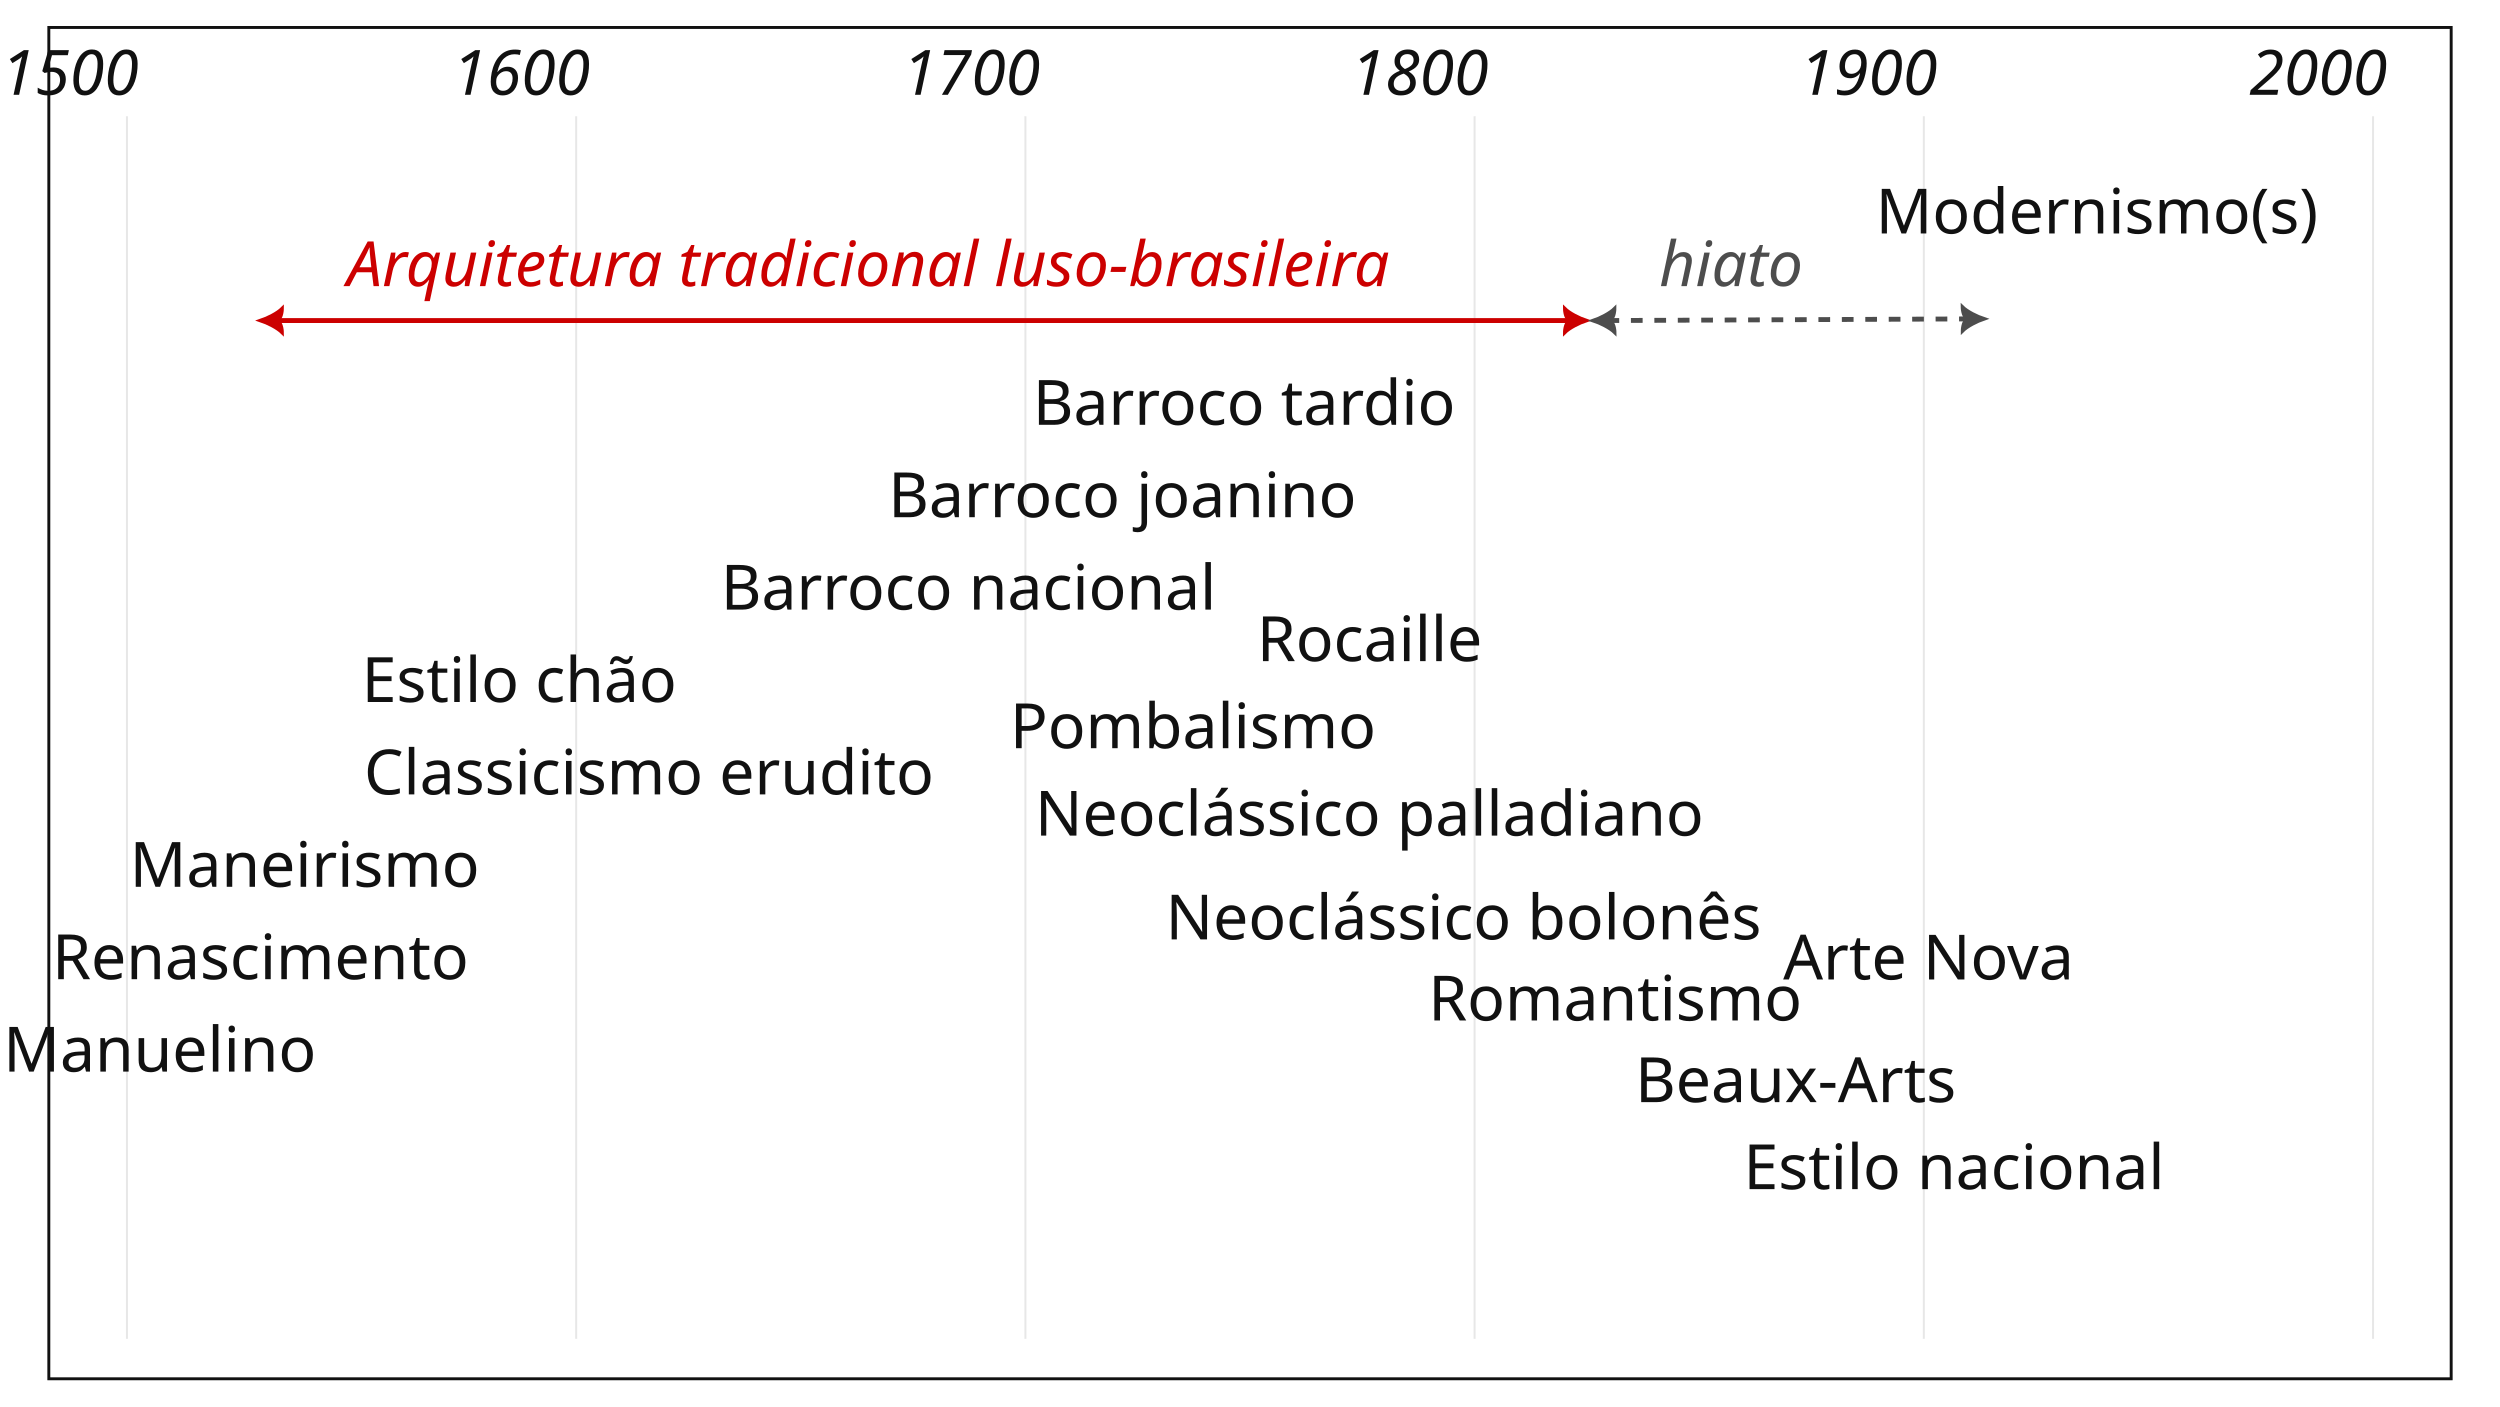
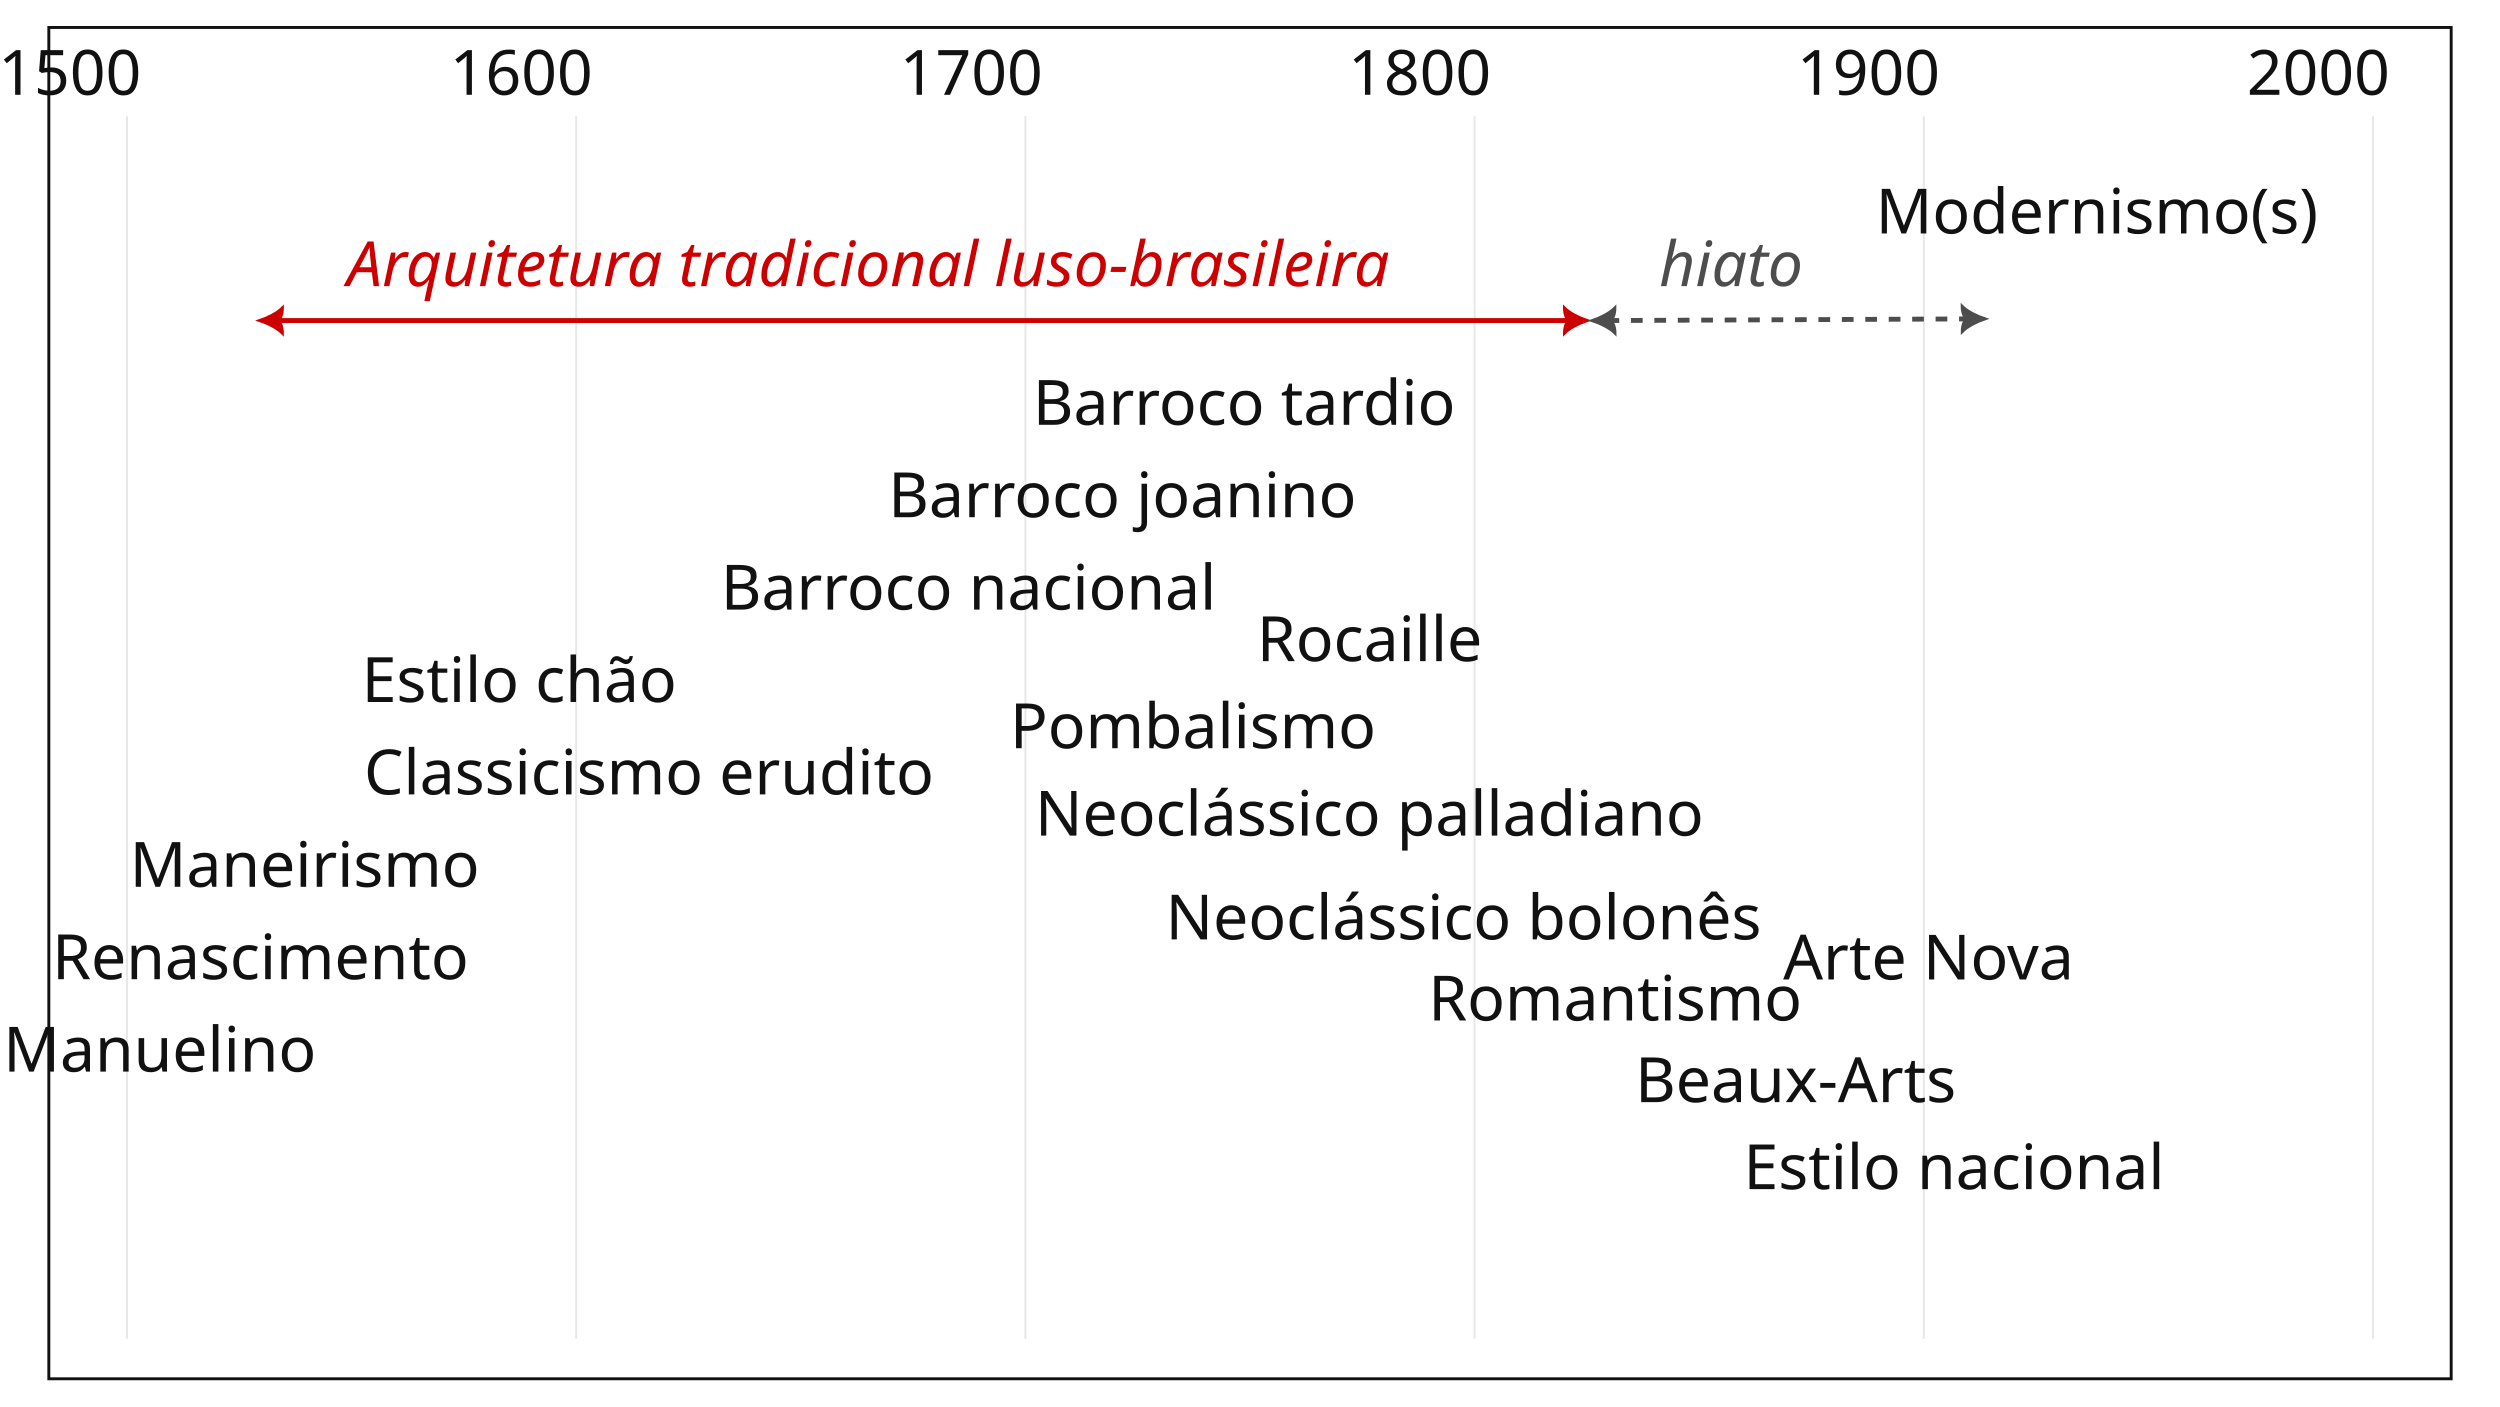
<svg xmlns="http://www.w3.org/2000/svg" width="2560" height="1440" viewBox="0 0 2560 1440" version="1.1" id="svg1" xml:space="preserve">
  <defs id="defs1">
    <marker style="overflow:visible" id="marker31" refX="0" refY="0" orient="auto-start-reverse" markerWidth="1" markerHeight="1" viewBox="0 0 1 1" preserveAspectRatio="xMidYMid">
      <path transform="scale(0.5)" style="fill:context-stroke;fill-rule:evenodd;stroke:context-stroke;stroke-width:1pt" d="m 6,0 c -3,1 -7,3 -9,5 0,0 0,-4 2,-5 -2,-1 -2,-5 -2,-5 2,2 6,4 9,5 z" id="path31" />
    </marker>
    <marker style="overflow:visible" id="ArrowTriangleStylized" refX="0" refY="0" orient="auto-start-reverse" markerWidth="1" markerHeight="1" viewBox="0 0 1 1" preserveAspectRatio="xMidYMid">
      <path transform="scale(0.5)" style="fill:context-stroke;fill-rule:evenodd;stroke:context-stroke;stroke-width:1pt" d="m 6,0 c -3,1 -7,3 -9,5 0,0 0,-4 2,-5 -2,-1 -2,-5 -2,-5 2,2 6,4 9,5 z" id="path4" />
    </marker>
  </defs>
  <g id="layer3" style="display:none">
    <rect style="fill:#fffff8;fill-opacity:1;stroke:none;stroke-width:5;stroke-linecap:square;stroke-miterlimit:9.999;stroke-opacity:1" id="rect74" width="2560" height="1440" x="0" y="0" />
  </g>
  <g id="layer1">
    <rect style="fill:none;fill-opacity:0.503;stroke:#111111;stroke-width:3;stroke-linecap:square;stroke-miterlimit:9.999;stroke-opacity:1" id="rect2" width="2460" height="1383.75" x="50" y="28.125" />
    <path style="fill:none;fill-opacity:0.503;stroke:#111111;stroke-width:2.04;stroke-linecap:square;stroke-miterlimit:9.999;stroke-opacity:0.1" d="m 80,70 v 1300 m 460,-1300 v 1300 m 460,-1300 v 1300 m 460,-1300 v 1300 m 460,-1300 v 1300 m 460,-1300 v 1300" id="path2" transform="matrix(1,0,0,0.9615385,50,52.69231)" />
    <g id="g8">
-       <text xml:space="preserve" style="font-style:italic;font-variant:normal;font-weight:500;font-stretch:normal;font-size:64px;font-family:'EB Garamond';-inkscape-font-specification:'EB Garamond, Medium Italic';font-variant-ligatures:discretionary-ligatures historical-ligatures;font-variant-caps:normal;font-variant-numeric:oldstyle-nums proportional-nums;text-align:center;text-anchor:middle;fill:#111111;fill-opacity:1;stroke:none;stroke-width:3;stroke-linecap:square;stroke-miterlimit:9.999;stroke-opacity:0.4" x="129.728" y="97.072" id="text2">
-         <tspan id="tspan2" x="129.728" y="97.072" style="font-style:italic;font-variant:normal;font-weight:500;font-stretch:normal;font-size:64px;font-family:'EB Garamond';-inkscape-font-specification:'EB Garamond, Medium Italic';font-variant-ligatures:discretionary-ligatures historical-ligatures;font-variant-caps:normal;font-variant-numeric:oldstyle-nums proportional-nums;text-align:center;text-anchor:middle;fill:#111111;fill-opacity:1;stroke:none">1500</tspan>
+       <text xml:space="preserve" style="font-style:normal;font-variant:normal;font-weight:normal;font-stretch:condensed;font-size:64px;font-family:'Fira Sans Condensed';-inkscape-font-specification:'Fira Sans Condensed, Condensed';font-variant-ligatures:discretionary-ligatures historical-ligatures ;font-variant-caps:normal;font-variant-numeric:oldstyle-nums proportional-nums ;text-align:center;text-anchor:middle;fill:#111111;fill-opacity:1;stroke:none;stroke-width:3;stroke-linecap:square;stroke-miterlimit:9.999;stroke-opacity:0.4;font-variant-east-asian:" x="129.728" y="97.072" id="text2">
+         <tspan id="tspan2" x="129.728" y="97.072" style="font-style:normal;font-variant:normal;font-weight:normal;font-stretch:condensed;font-size:64px;font-family:'Fira Sans Condensed';-inkscape-font-specification:'Fira Sans Condensed, Condensed';font-variant-ligatures:discretionary-ligatures historical-ligatures ;font-variant-caps:normal;font-variant-numeric:oldstyle-nums proportional-nums ;text-align:center;text-anchor:middle;fill:#111111;fill-opacity:1;stroke:none;font-variant-east-asian:">1500</tspan>
      </text>
-       <text xml:space="preserve" style="font-style:italic;font-variant:normal;font-weight:500;font-stretch:normal;font-size:64px;font-family:'EB Garamond';-inkscape-font-specification:'EB Garamond, Medium Italic';font-variant-ligatures:discretionary-ligatures historical-ligatures;font-variant-caps:normal;font-variant-numeric:oldstyle-nums proportional-nums;text-align:center;text-anchor:middle;fill:#111111;fill-opacity:1;stroke:none;stroke-width:3;stroke-linecap:square;stroke-miterlimit:9.999;stroke-opacity:0.4" x="591.968" y="97.072" id="text4">
-         <tspan id="tspan4" x="591.968" y="97.072" style="font-style:italic;font-variant:normal;font-weight:500;font-stretch:normal;font-size:64px;font-family:'EB Garamond';-inkscape-font-specification:'EB Garamond, Medium Italic';font-variant-ligatures:discretionary-ligatures historical-ligatures;font-variant-caps:normal;font-variant-numeric:oldstyle-nums proportional-nums;text-align:center;text-anchor:middle;fill:#111111;fill-opacity:1;stroke:none">1600</tspan>
+       <text xml:space="preserve" style="font-style:normal;font-variant:normal;font-weight:normal;font-stretch:condensed;font-size:64px;font-family:'Fira Sans Condensed';-inkscape-font-specification:'Fira Sans Condensed, Condensed';font-variant-ligatures:discretionary-ligatures historical-ligatures ;font-variant-caps:normal;font-variant-numeric:oldstyle-nums proportional-nums ;text-align:center;text-anchor:middle;fill:#111111;fill-opacity:1;stroke:none;stroke-width:3;stroke-linecap:square;stroke-miterlimit:9.999;stroke-opacity:0.4;font-variant-east-asian:" x="591.968" y="97.072" id="text4">
+         <tspan id="tspan4" x="591.968" y="97.072" style="font-style:normal;font-variant:normal;font-weight:normal;font-stretch:condensed;font-size:64px;font-family:'Fira Sans Condensed';-inkscape-font-specification:'Fira Sans Condensed, Condensed';font-variant-ligatures:discretionary-ligatures historical-ligatures ;font-variant-caps:normal;font-variant-numeric:oldstyle-nums proportional-nums ;text-align:center;text-anchor:middle;fill:#111111;fill-opacity:1;stroke:none;font-variant-east-asian:">1600</tspan>
      </text>
-       <text xml:space="preserve" style="font-style:italic;font-variant:normal;font-weight:500;font-stretch:normal;font-size:64px;font-family:'EB Garamond';-inkscape-font-specification:'EB Garamond, Medium Italic';font-variant-ligatures:discretionary-ligatures historical-ligatures;font-variant-caps:normal;font-variant-numeric:oldstyle-nums proportional-nums;text-align:center;text-anchor:middle;fill:#111111;fill-opacity:1;stroke:none;stroke-width:3;stroke-linecap:square;stroke-miterlimit:9.999;stroke-opacity:0.4" x="1052.832" y="97.072" id="text5">
-         <tspan id="tspan5" x="1052.832" y="97.072" style="font-style:italic;font-variant:normal;font-weight:500;font-stretch:normal;font-size:64px;font-family:'EB Garamond';-inkscape-font-specification:'EB Garamond, Medium Italic';font-variant-ligatures:discretionary-ligatures historical-ligatures;font-variant-caps:normal;font-variant-numeric:oldstyle-nums proportional-nums;text-align:center;text-anchor:middle;fill:#111111;fill-opacity:1;stroke:none">1700</tspan>
+       <text xml:space="preserve" style="font-style:normal;font-variant:normal;font-weight:normal;font-stretch:condensed;font-size:64px;font-family:'Fira Sans Condensed';-inkscape-font-specification:'Fira Sans Condensed, Condensed';font-variant-ligatures:discretionary-ligatures historical-ligatures ;font-variant-caps:normal;font-variant-numeric:oldstyle-nums proportional-nums ;text-align:center;text-anchor:middle;fill:#111111;fill-opacity:1;stroke:none;stroke-width:3;stroke-linecap:square;stroke-miterlimit:9.999;stroke-opacity:0.4;font-variant-east-asian:" x="1052.832" y="97.072" id="text5">
+         <tspan id="tspan5" x="1052.832" y="97.072" style="font-style:normal;font-variant:normal;font-weight:normal;font-stretch:condensed;font-size:64px;font-family:'Fira Sans Condensed';-inkscape-font-specification:'Fira Sans Condensed, Condensed';font-variant-ligatures:discretionary-ligatures historical-ligatures ;font-variant-caps:normal;font-variant-numeric:oldstyle-nums proportional-nums ;text-align:center;text-anchor:middle;fill:#111111;fill-opacity:1;stroke:none;font-variant-east-asian:">1700</tspan>
      </text>
-       <text xml:space="preserve" style="font-style:italic;font-variant:normal;font-weight:500;font-stretch:normal;font-size:64px;font-family:'EB Garamond';-inkscape-font-specification:'EB Garamond, Medium Italic';font-variant-ligatures:discretionary-ligatures historical-ligatures;font-variant-caps:normal;font-variant-numeric:oldstyle-nums proportional-nums;text-align:center;text-anchor:middle;fill:#111111;fill-opacity:1;stroke:none;stroke-width:3;stroke-linecap:square;stroke-miterlimit:9.999;stroke-opacity:0.4" x="1511.968" y="97.072" id="text7">
-         <tspan id="tspan7" x="1511.968" y="97.072" style="font-style:italic;font-variant:normal;font-weight:500;font-stretch:normal;font-size:64px;font-family:'EB Garamond';-inkscape-font-specification:'EB Garamond, Medium Italic';font-variant-ligatures:discretionary-ligatures historical-ligatures;font-variant-caps:normal;font-variant-numeric:oldstyle-nums proportional-nums;text-align:center;text-anchor:middle;fill:#111111;fill-opacity:1;stroke:none">1800</tspan>
+       <text xml:space="preserve" style="font-style:normal;font-variant:normal;font-weight:normal;font-stretch:condensed;font-size:64px;font-family:'Fira Sans Condensed';-inkscape-font-specification:'Fira Sans Condensed, Condensed';font-variant-ligatures:discretionary-ligatures historical-ligatures ;font-variant-caps:normal;font-variant-numeric:oldstyle-nums proportional-nums ;text-align:center;text-anchor:middle;fill:#111111;fill-opacity:1;stroke:none;stroke-width:3;stroke-linecap:square;stroke-miterlimit:9.999;stroke-opacity:0.4;font-variant-east-asian:" x="1511.968" y="97.072" id="text7">
+         <tspan id="tspan7" x="1511.968" y="97.072" style="font-style:normal;font-variant:normal;font-weight:normal;font-stretch:condensed;font-size:64px;font-family:'Fira Sans Condensed';-inkscape-font-specification:'Fira Sans Condensed, Condensed';font-variant-ligatures:discretionary-ligatures historical-ligatures ;font-variant-caps:normal;font-variant-numeric:oldstyle-nums proportional-nums ;text-align:center;text-anchor:middle;fill:#111111;fill-opacity:1;stroke:none;font-variant-east-asian:">1800</tspan>
      </text>
-       <text xml:space="preserve" style="font-style:italic;font-variant:normal;font-weight:500;font-stretch:normal;font-size:64px;font-family:'EB Garamond';-inkscape-font-specification:'EB Garamond, Medium Italic';font-variant-ligatures:discretionary-ligatures historical-ligatures;font-variant-caps:normal;font-variant-numeric:oldstyle-nums proportional-nums;text-align:center;text-anchor:middle;fill:#111111;fill-opacity:1;stroke:none;stroke-width:3;stroke-linecap:square;stroke-miterlimit:9.999;stroke-opacity:0.4" x="1971.584" y="97.072" id="text8">
-         <tspan id="tspan8" x="1971.584" y="97.072" style="font-style:italic;font-variant:normal;font-weight:500;font-stretch:normal;font-size:64px;font-family:'EB Garamond';-inkscape-font-specification:'EB Garamond, Medium Italic';font-variant-ligatures:discretionary-ligatures historical-ligatures;font-variant-caps:normal;font-variant-numeric:oldstyle-nums proportional-nums;text-align:center;text-anchor:middle;fill:#111111;fill-opacity:1;stroke:none">1900</tspan>
+       <text xml:space="preserve" style="font-style:normal;font-variant:normal;font-weight:normal;font-stretch:condensed;font-size:64px;font-family:'Fira Sans Condensed';-inkscape-font-specification:'Fira Sans Condensed, Condensed';font-variant-ligatures:discretionary-ligatures historical-ligatures ;font-variant-caps:normal;font-variant-numeric:oldstyle-nums proportional-nums ;text-align:center;text-anchor:middle;fill:#111111;fill-opacity:1;stroke:none;stroke-width:3;stroke-linecap:square;stroke-miterlimit:9.999;stroke-opacity:0.4;font-variant-east-asian:" x="1971.584" y="97.072" id="text8">
+         <tspan id="tspan8" x="1971.584" y="97.072" style="font-style:normal;font-variant:normal;font-weight:normal;font-stretch:condensed;font-size:64px;font-family:'Fira Sans Condensed';-inkscape-font-specification:'Fira Sans Condensed, Condensed';font-variant-ligatures:discretionary-ligatures historical-ligatures ;font-variant-caps:normal;font-variant-numeric:oldstyle-nums proportional-nums ;text-align:center;text-anchor:middle;fill:#111111;fill-opacity:1;stroke:none;font-variant-east-asian:">1900</tspan>
      </text>
-       <text xml:space="preserve" style="font-style:italic;font-variant:normal;font-weight:500;font-stretch:normal;font-size:64px;font-family:'EB Garamond';-inkscape-font-specification:'EB Garamond, Medium Italic';font-variant-ligatures:discretionary-ligatures historical-ligatures;font-variant-caps:normal;font-variant-numeric:oldstyle-nums proportional-nums;text-align:center;text-anchor:middle;fill:#111111;fill-opacity:1;stroke:none;stroke-width:3;stroke-linecap:square;stroke-miterlimit:9.999;stroke-opacity:0.4" x="2432.24" y="97.072" id="text1">
-         <tspan x="2432.24" y="97.072" id="tspan3">2000</tspan>
+       <text xml:space="preserve" style="font-style:normal;font-variant:normal;font-weight:normal;font-stretch:condensed;font-size:64px;font-family:'Fira Sans Condensed';-inkscape-font-specification:'Fira Sans Condensed, Condensed';font-variant-ligatures:discretionary-ligatures historical-ligatures ;font-variant-caps:normal;font-variant-numeric:oldstyle-nums proportional-nums ;text-align:center;text-anchor:middle;fill:#111111;fill-opacity:1;stroke:none;stroke-width:3;stroke-linecap:square;stroke-miterlimit:9.999;stroke-opacity:0.4;font-variant-east-asian:" x="2432.24" y="97.072" id="text1">
+         <tspan x="2432.24" y="97.072" id="tspan3" style="-inkscape-font-specification:'Fira Sans Condensed, Condensed';font-family:'Fira Sans Condensed';font-weight:normal;font-style:normal;font-stretch:condensed;font-variant:normal;font-size:64px;font-variant-ligatures:discretionary-ligatures historical-ligatures ;font-variant-caps:normal;font-variant-numeric:oldstyle-nums proportional-nums ;font-variant-east-asian:">2000</tspan>
      </text>
    </g>
  </g>
  <g id="layer2" style="display:inline">
    <g id="g27">
-       <text xml:space="preserve" style="font-style:normal;font-variant:normal;font-weight:normal;font-stretch:normal;font-size:64px;font-family:'EB Garamond';-inkscape-font-specification:'EB Garamond, Normal';font-variant-ligatures:discretionary-ligatures historical-ligatures;font-variant-caps:normal;font-variant-numeric:oldstyle-nums proportional-nums;text-align:center;text-anchor:middle;fill:#111111;fill-opacity:1;stroke:none;stroke-width:2;stroke-linecap:square;stroke-miterlimit:9.999;stroke-opacity:0.4" x="221.841" y="1097.312" id="text9">
-         <tspan id="tspan9" x="221.841" y="1097.312">Manuelino</tspan>
+       <text xml:space="preserve" style="font-style:normal;font-variant:normal;font-weight:300;font-stretch:condensed;font-size:64px;font-family:'Fira Sans Condensed';-inkscape-font-specification:'Fira Sans Condensed, Light Condensed';font-variant-ligatures:discretionary-ligatures historical-ligatures ;font-variant-caps:normal;font-variant-numeric:oldstyle-nums proportional-nums ;text-align:center;text-anchor:middle;fill:#111111;fill-opacity:1;stroke:none;stroke-width:2;stroke-linecap:square;stroke-miterlimit:9.999;stroke-opacity:0.4;font-variant-east-asian:" x="221.841" y="1097.312" id="text9">
+         <tspan id="tspan9" x="221.841" y="1097.312" style="-inkscape-font-specification:'Fira Sans Condensed, Light Condensed';font-family:'Fira Sans Condensed';font-weight:300;font-style:normal;font-stretch:condensed;font-variant:normal;font-size:64px;font-variant-ligatures:discretionary-ligatures historical-ligatures ;font-variant-caps:normal;font-variant-numeric:oldstyle-nums proportional-nums ;font-variant-east-asian:">Manuelino</tspan>
      </text>
-       <text xml:space="preserve" style="font-style:normal;font-variant:normal;font-weight:normal;font-stretch:normal;font-size:64px;font-family:'EB Garamond';-inkscape-font-specification:'EB Garamond, Normal';font-variant-ligatures:discretionary-ligatures historical-ligatures;font-variant-caps:normal;font-variant-numeric:oldstyle-nums proportional-nums;text-align:center;text-anchor:middle;fill:#111111;fill-opacity:1;stroke:none;stroke-width:2;stroke-linecap:square;stroke-miterlimit:9.999;stroke-opacity:0.4" x="324.922" y="1002.696" id="text10">
-         <tspan id="tspan10" x="324.922" y="1002.696">Renascimento</tspan>
+       <text xml:space="preserve" style="font-style:normal;font-variant:normal;font-weight:300;font-stretch:condensed;font-size:64px;font-family:'Fira Sans Condensed';-inkscape-font-specification:'Fira Sans Condensed, Light Condensed';font-variant-ligatures:discretionary-ligatures historical-ligatures ;font-variant-caps:normal;font-variant-numeric:oldstyle-nums proportional-nums ;text-align:center;text-anchor:middle;fill:#111111;fill-opacity:1;stroke:none;stroke-width:2;stroke-linecap:square;stroke-miterlimit:9.999;stroke-opacity:0.4;font-variant-east-asian:" x="324.922" y="1002.696" id="text10">
+         <tspan id="tspan10" x="324.922" y="1002.696" style="-inkscape-font-specification:'Fira Sans Condensed, Light Condensed';font-family:'Fira Sans Condensed';font-weight:300;font-style:normal;font-stretch:condensed;font-variant:normal;font-size:64px;font-variant-ligatures:discretionary-ligatures historical-ligatures ;font-variant-caps:normal;font-variant-numeric:oldstyle-nums proportional-nums ;font-variant-east-asian:">Renascimento</tspan>
      </text>
-       <text xml:space="preserve" style="font-style:normal;font-variant:normal;font-weight:normal;font-stretch:normal;font-size:64px;font-family:'EB Garamond';-inkscape-font-specification:'EB Garamond, Normal';font-variant-ligatures:discretionary-ligatures historical-ligatures;font-variant-caps:normal;font-variant-numeric:oldstyle-nums proportional-nums;text-align:center;text-anchor:middle;fill:#111111;fill-opacity:1;stroke:none;stroke-width:2;stroke-linecap:square;stroke-miterlimit:9.999;stroke-opacity:0.4" x="370.163" y="908.079" id="text11">
-         <tspan id="tspan11" x="370.163" y="908.079">Maneirismo</tspan>
+       <text xml:space="preserve" style="font-style:normal;font-variant:normal;font-weight:300;font-stretch:condensed;font-size:64px;font-family:'Fira Sans Condensed';-inkscape-font-specification:'Fira Sans Condensed, Light Condensed';font-variant-ligatures:discretionary-ligatures historical-ligatures ;font-variant-caps:normal;font-variant-numeric:oldstyle-nums proportional-nums ;text-align:center;text-anchor:middle;fill:#111111;fill-opacity:1;stroke:none;stroke-width:2;stroke-linecap:square;stroke-miterlimit:9.999;stroke-opacity:0.4;font-variant-east-asian:" x="370.163" y="908.079" id="text11">
+         <tspan id="tspan11" x="370.163" y="908.079" style="-inkscape-font-specification:'Fira Sans Condensed, Light Condensed';font-family:'Fira Sans Condensed';font-weight:300;font-style:normal;font-stretch:condensed;font-variant:normal;font-size:64px;font-variant-ligatures:discretionary-ligatures historical-ligatures ;font-variant-caps:normal;font-variant-numeric:oldstyle-nums proportional-nums ;font-variant-east-asian:">Maneirismo</tspan>
      </text>
-       <text xml:space="preserve" style="font-style:normal;font-variant:normal;font-weight:normal;font-stretch:normal;font-size:64px;font-family:'EB Garamond';-inkscape-font-specification:'EB Garamond, Normal';font-variant-ligatures:discretionary-ligatures historical-ligatures;font-variant-caps:normal;font-variant-numeric:oldstyle-nums proportional-nums;text-align:center;text-anchor:middle;fill:#111111;fill-opacity:1;stroke:none;stroke-width:2;stroke-linecap:square;stroke-miterlimit:9.999;stroke-opacity:0.4" x="589.904" y="718.845" id="text12">
-         <tspan id="tspan12" x="589.904" y="718.845">Estilo chão</tspan>
+       <text xml:space="preserve" style="font-style:normal;font-variant:normal;font-weight:300;font-stretch:condensed;font-size:64px;font-family:'Fira Sans Condensed';-inkscape-font-specification:'Fira Sans Condensed, Light Condensed';font-variant-ligatures:discretionary-ligatures historical-ligatures ;font-variant-caps:normal;font-variant-numeric:oldstyle-nums proportional-nums ;text-align:center;text-anchor:middle;fill:#111111;fill-opacity:1;stroke:none;stroke-width:2;stroke-linecap:square;stroke-miterlimit:9.999;stroke-opacity:0.4;font-variant-east-asian:" x="589.904" y="718.845" id="text12">
+         <tspan id="tspan12" x="589.904" y="718.845" style="-inkscape-font-specification:'Fira Sans Condensed, Light Condensed';font-family:'Fira Sans Condensed';font-weight:300;font-style:normal;font-stretch:condensed;font-variant:normal;font-size:64px;font-variant-ligatures:discretionary-ligatures historical-ligatures ;font-variant-caps:normal;font-variant-numeric:oldstyle-nums proportional-nums ;font-variant-east-asian:">Estilo chão</tspan>
      </text>
-       <text xml:space="preserve" style="font-style:normal;font-variant:normal;font-weight:normal;font-stretch:normal;font-size:64px;font-family:'EB Garamond';-inkscape-font-specification:'EB Garamond, Normal';font-variant-ligatures:discretionary-ligatures historical-ligatures;font-variant-caps:normal;font-variant-numeric:oldstyle-nums proportional-nums;text-align:center;text-anchor:middle;fill:#111111;fill-opacity:1;stroke:none;stroke-width:2;stroke-linecap:square;stroke-miterlimit:9.999;stroke-opacity:0.4" x="722.768" y="813.462" id="text13">
-         <tspan id="tspan13" x="722.768" y="813.462">Classicismo erudito</tspan>
+       <text xml:space="preserve" style="font-style:normal;font-variant:normal;font-weight:300;font-stretch:condensed;font-size:64px;font-family:'Fira Sans Condensed';-inkscape-font-specification:'Fira Sans Condensed, Light Condensed';font-variant-ligatures:discretionary-ligatures historical-ligatures ;font-variant-caps:normal;font-variant-numeric:oldstyle-nums proportional-nums ;text-align:center;text-anchor:middle;fill:#111111;fill-opacity:1;stroke:none;stroke-width:2;stroke-linecap:square;stroke-miterlimit:9.999;stroke-opacity:0.4;font-variant-east-asian:" x="722.768" y="813.462" id="text13">
+         <tspan id="tspan13" x="722.768" y="813.462" style="-inkscape-font-specification:'Fira Sans Condensed, Light Condensed';font-family:'Fira Sans Condensed';font-weight:300;font-style:normal;font-stretch:condensed;font-variant:normal;font-size:64px;font-variant-ligatures:discretionary-ligatures historical-ligatures ;font-variant-caps:normal;font-variant-numeric:oldstyle-nums proportional-nums ;font-variant-east-asian:">Classicismo erudito</tspan>
      </text>
-       <text xml:space="preserve" style="font-style:normal;font-variant:normal;font-weight:normal;font-stretch:normal;font-size:64px;font-family:'EB Garamond';-inkscape-font-specification:'EB Garamond, Normal';font-variant-ligatures:discretionary-ligatures historical-ligatures;font-variant-caps:normal;font-variant-numeric:oldstyle-nums proportional-nums;text-align:center;text-anchor:middle;fill:#111111;fill-opacity:1;stroke:none;stroke-width:2;stroke-linecap:square;stroke-miterlimit:9.999;stroke-opacity:0.4" x="1050" y="624.229" id="text14">
-         <tspan id="tspan14" x="1050" y="624.229">Barroco nacional</tspan>
+       <text xml:space="preserve" style="font-style:normal;font-variant:normal;font-weight:300;font-stretch:condensed;font-size:64px;font-family:'Fira Sans Condensed';-inkscape-font-specification:'Fira Sans Condensed, Light Condensed';font-variant-ligatures:discretionary-ligatures historical-ligatures ;font-variant-caps:normal;font-variant-numeric:oldstyle-nums proportional-nums ;text-align:center;text-anchor:middle;fill:#111111;fill-opacity:1;stroke:none;stroke-width:2;stroke-linecap:square;stroke-miterlimit:9.999;stroke-opacity:0.4;font-variant-east-asian:" x="1050" y="624.229" id="text14">
+         <tspan id="tspan14" x="1050" y="624.229" style="-inkscape-font-specification:'Fira Sans Condensed, Light Condensed';font-family:'Fira Sans Condensed';font-weight:300;font-style:normal;font-stretch:condensed;font-variant:normal;font-size:64px;font-variant-ligatures:discretionary-ligatures historical-ligatures ;font-variant-caps:normal;font-variant-numeric:oldstyle-nums proportional-nums ;font-variant-east-asian:">Barroco nacional</tspan>
      </text>
-       <text xml:space="preserve" style="font-style:normal;font-variant:normal;font-weight:normal;font-stretch:normal;font-size:64px;font-family:'EB Garamond';-inkscape-font-specification:'EB Garamond, Normal';font-variant-ligatures:discretionary-ligatures historical-ligatures;font-variant-caps:normal;font-variant-numeric:oldstyle-nums proportional-nums;text-align:center;text-anchor:middle;fill:#111111;fill-opacity:1;stroke:none;stroke-width:2;stroke-linecap:square;stroke-miterlimit:9.999;stroke-opacity:0.4" x="1207.52" y="529.612" id="text15">
-         <tspan id="tspan15" x="1207.52" y="529.612">Barroco joanino</tspan>
+       <text xml:space="preserve" style="font-style:normal;font-variant:normal;font-weight:300;font-stretch:condensed;font-size:64px;font-family:'Fira Sans Condensed';-inkscape-font-specification:'Fira Sans Condensed, Light Condensed';font-variant-ligatures:discretionary-ligatures historical-ligatures ;font-variant-caps:normal;font-variant-numeric:oldstyle-nums proportional-nums ;text-align:center;text-anchor:middle;fill:#111111;fill-opacity:1;stroke:none;stroke-width:2;stroke-linecap:square;stroke-miterlimit:9.999;stroke-opacity:0.4;font-variant-east-asian:" x="1207.52" y="529.612" id="text15">
+         <tspan id="tspan15" x="1207.52" y="529.612" style="-inkscape-font-specification:'Fira Sans Condensed, Light Condensed';font-family:'Fira Sans Condensed';font-weight:300;font-style:normal;font-stretch:condensed;font-variant:normal;font-size:64px;font-variant-ligatures:discretionary-ligatures historical-ligatures ;font-variant-caps:normal;font-variant-numeric:oldstyle-nums proportional-nums ;font-variant-east-asian:">Barroco joanino</tspan>
      </text>
-       <text xml:space="preserve" style="font-style:normal;font-variant:normal;font-weight:normal;font-stretch:normal;font-size:64px;font-family:'EB Garamond';-inkscape-font-specification:'EB Garamond, Normal';font-variant-ligatures:discretionary-ligatures historical-ligatures;font-variant-caps:normal;font-variant-numeric:oldstyle-nums proportional-nums;text-align:center;text-anchor:middle;fill:#111111;fill-opacity:1;stroke:none;stroke-width:2;stroke-linecap:square;stroke-miterlimit:9.999;stroke-opacity:0.4" x="1332.192" y="434.995" id="text18">
-         <tspan id="tspan18" x="1332.192" y="434.995">Barroco tardio</tspan>
+       <text xml:space="preserve" style="font-style:normal;font-variant:normal;font-weight:300;font-stretch:condensed;font-size:64px;font-family:'Fira Sans Condensed';-inkscape-font-specification:'Fira Sans Condensed, Light Condensed';font-variant-ligatures:discretionary-ligatures historical-ligatures ;font-variant-caps:normal;font-variant-numeric:oldstyle-nums proportional-nums ;text-align:center;text-anchor:middle;fill:#111111;fill-opacity:1;stroke:none;stroke-width:2;stroke-linecap:square;stroke-miterlimit:9.999;stroke-opacity:0.4;font-variant-east-asian:" x="1332.192" y="434.995" id="text18">
+         <tspan id="tspan18" x="1332.192" y="434.995" style="-inkscape-font-specification:'Fira Sans Condensed, Light Condensed';font-family:'Fira Sans Condensed';font-weight:300;font-style:normal;font-stretch:condensed;font-variant:normal;font-size:64px;font-variant-ligatures:discretionary-ligatures historical-ligatures ;font-variant-caps:normal;font-variant-numeric:oldstyle-nums proportional-nums ;font-variant-east-asian:">Barroco tardio</tspan>
      </text>
-       <text xml:space="preserve" style="font-style:normal;font-variant:normal;font-weight:normal;font-stretch:normal;font-size:64px;font-family:'EB Garamond';-inkscape-font-specification:'EB Garamond, Normal';font-variant-ligatures:discretionary-ligatures historical-ligatures;font-variant-caps:normal;font-variant-numeric:oldstyle-nums proportional-nums;text-align:center;text-anchor:middle;fill:#111111;fill-opacity:1;stroke:none;stroke-width:2;stroke-linecap:square;stroke-miterlimit:9.999;stroke-opacity:0.4" x="1279.84" y="766.154" id="text19">
-         <tspan id="tspan19" x="1279.84" y="766.154">Pombalismo</tspan>
+       <text xml:space="preserve" style="font-style:normal;font-variant:normal;font-weight:300;font-stretch:condensed;font-size:64px;font-family:'Fira Sans Condensed';-inkscape-font-specification:'Fira Sans Condensed, Light Condensed';font-variant-ligatures:discretionary-ligatures historical-ligatures ;font-variant-caps:normal;font-variant-numeric:oldstyle-nums proportional-nums ;text-align:center;text-anchor:middle;fill:#111111;fill-opacity:1;stroke:none;stroke-width:2;stroke-linecap:square;stroke-miterlimit:9.999;stroke-opacity:0.4;font-variant-east-asian:" x="1279.84" y="766.154" id="text19">
+         <tspan id="tspan19" x="1279.84" y="766.154" style="-inkscape-font-specification:'Fira Sans Condensed, Light Condensed';font-family:'Fira Sans Condensed';font-weight:300;font-style:normal;font-stretch:condensed;font-variant:normal;font-size:64px;font-variant-ligatures:discretionary-ligatures historical-ligatures ;font-variant-caps:normal;font-variant-numeric:oldstyle-nums proportional-nums ;font-variant-east-asian:">Pombalismo</tspan>
      </text>
-       <text xml:space="preserve" style="font-style:normal;font-variant:normal;font-weight:normal;font-stretch:normal;font-size:64px;font-family:'EB Garamond';-inkscape-font-specification:'EB Garamond, Normal';font-variant-ligatures:discretionary-ligatures historical-ligatures;font-variant-caps:normal;font-variant-numeric:oldstyle-nums proportional-nums;text-align:center;text-anchor:middle;fill:#111111;fill-opacity:1;stroke:none;stroke-width:2;stroke-linecap:square;stroke-miterlimit:9.999;stroke-opacity:0.4" x="1460.71" y="676.995" id="text20">
-         <tspan id="tspan20" x="1460.71" y="676.995">Rocaille</tspan>
+       <text xml:space="preserve" style="font-style:normal;font-variant:normal;font-weight:300;font-stretch:condensed;font-size:64px;font-family:'Fira Sans Condensed';-inkscape-font-specification:'Fira Sans Condensed, Light Condensed';font-variant-ligatures:discretionary-ligatures historical-ligatures ;font-variant-caps:normal;font-variant-numeric:oldstyle-nums proportional-nums ;text-align:center;text-anchor:middle;fill:#111111;fill-opacity:1;stroke:none;stroke-width:2;stroke-linecap:square;stroke-miterlimit:9.999;stroke-opacity:0.4;font-variant-east-asian:" x="1460.71" y="676.995" id="text20">
+         <tspan id="tspan20" x="1460.71" y="676.995" style="-inkscape-font-specification:'Fira Sans Condensed, Light Condensed';font-family:'Fira Sans Condensed';font-weight:300;font-style:normal;font-stretch:condensed;font-variant:normal;font-size:64px;font-variant-ligatures:discretionary-ligatures historical-ligatures ;font-variant-caps:normal;font-variant-numeric:oldstyle-nums proportional-nums ;font-variant-east-asian:">Rocaille</tspan>
      </text>
-       <text xml:space="preserve" style="font-style:normal;font-variant:normal;font-weight:normal;font-stretch:normal;font-size:64px;font-family:'EB Garamond';-inkscape-font-specification:'EB Garamond, Normal';font-variant-ligatures:discretionary-ligatures historical-ligatures;font-variant-caps:normal;font-variant-numeric:oldstyle-nums proportional-nums;text-align:center;text-anchor:middle;fill:#111111;fill-opacity:1;stroke:none;stroke-width:2;stroke-linecap:square;stroke-miterlimit:9.999;stroke-opacity:0.4" x="1460.448" y="855.669" id="text21">
-         <tspan id="tspan21" x="1460.448" y="855.669">Neoclássico palladiano</tspan>
+       <text xml:space="preserve" style="font-style:normal;font-variant:normal;font-weight:300;font-stretch:condensed;font-size:64px;font-family:'Fira Sans Condensed';-inkscape-font-specification:'Fira Sans Condensed, Light Condensed';font-variant-ligatures:discretionary-ligatures historical-ligatures ;font-variant-caps:normal;font-variant-numeric:oldstyle-nums proportional-nums ;text-align:center;text-anchor:middle;fill:#111111;fill-opacity:1;stroke:none;stroke-width:2;stroke-linecap:square;stroke-miterlimit:9.999;stroke-opacity:0.4;font-variant-east-asian:" x="1460.448" y="855.669" id="text21">
+         <tspan id="tspan21" x="1460.448" y="855.669" style="-inkscape-font-specification:'Fira Sans Condensed, Light Condensed';font-family:'Fira Sans Condensed';font-weight:300;font-style:normal;font-stretch:condensed;font-variant:normal;font-size:64px;font-variant-ligatures:discretionary-ligatures historical-ligatures ;font-variant-caps:normal;font-variant-numeric:oldstyle-nums proportional-nums ;font-variant-east-asian:">Neoclássico palladiano</tspan>
      </text>
-       <text xml:space="preserve" style="font-style:normal;font-variant:normal;font-weight:normal;font-stretch:normal;font-size:64px;font-family:'EB Garamond';-inkscape-font-specification:'EB Garamond, Normal';font-variant-ligatures:discretionary-ligatures historical-ligatures;font-variant-caps:normal;font-variant-numeric:oldstyle-nums proportional-nums;text-align:center;text-anchor:middle;fill:#111111;fill-opacity:1;stroke:none;stroke-width:2;stroke-linecap:square;stroke-miterlimit:9.999;stroke-opacity:0.4" x="1556.858" y="961.952" id="text22">
-         <tspan id="tspan22" x="1556.858" y="961.952">Neoclássico bolonês</tspan>
+       <text xml:space="preserve" style="font-style:normal;font-variant:normal;font-weight:300;font-stretch:condensed;font-size:64px;font-family:'Fira Sans Condensed';-inkscape-font-specification:'Fira Sans Condensed, Light Condensed';font-variant-ligatures:discretionary-ligatures historical-ligatures ;font-variant-caps:normal;font-variant-numeric:oldstyle-nums proportional-nums ;text-align:center;text-anchor:middle;fill:#111111;fill-opacity:1;stroke:none;stroke-width:2;stroke-linecap:square;stroke-miterlimit:9.999;stroke-opacity:0.4;font-variant-east-asian:" x="1556.858" y="961.952" id="text22">
+         <tspan id="tspan22" x="1556.858" y="961.952" style="-inkscape-font-specification:'Fira Sans Condensed, Light Condensed';font-family:'Fira Sans Condensed';font-weight:300;font-style:normal;font-stretch:condensed;font-variant:normal;font-size:64px;font-variant-ligatures:discretionary-ligatures historical-ligatures ;font-variant-caps:normal;font-variant-numeric:oldstyle-nums proportional-nums ;font-variant-east-asian:">Neoclássico bolonês</tspan>
      </text>
-       <text xml:space="preserve" style="font-style:normal;font-variant:normal;font-weight:normal;font-stretch:normal;font-size:64px;font-family:'EB Garamond';-inkscape-font-specification:'EB Garamond, Normal';font-variant-ligatures:discretionary-ligatures historical-ligatures;font-variant-caps:normal;font-variant-numeric:oldstyle-nums proportional-nums;text-align:center;text-anchor:middle;fill:#111111;fill-opacity:1;stroke:none;stroke-width:2;stroke-linecap:square;stroke-miterlimit:9.999;stroke-opacity:0.4" x="1712.16" y="1044.988" id="text23">
-         <tspan id="tspan23" x="1712.16" y="1044.988">Romantismo</tspan>
+       <text xml:space="preserve" style="font-style:normal;font-variant:normal;font-weight:300;font-stretch:condensed;font-size:64px;font-family:'Fira Sans Condensed';-inkscape-font-specification:'Fira Sans Condensed, Light Condensed';font-variant-ligatures:discretionary-ligatures historical-ligatures ;font-variant-caps:normal;font-variant-numeric:oldstyle-nums proportional-nums ;text-align:center;text-anchor:middle;fill:#111111;fill-opacity:1;stroke:none;stroke-width:2;stroke-linecap:square;stroke-miterlimit:9.999;stroke-opacity:0.4;font-variant-east-asian:" x="1712.16" y="1044.988" id="text23">
+         <tspan id="tspan23" x="1712.16" y="1044.988" style="-inkscape-font-specification:'Fira Sans Condensed, Light Condensed';font-family:'Fira Sans Condensed';font-weight:300;font-style:normal;font-stretch:condensed;font-variant:normal;font-size:64px;font-variant-ligatures:discretionary-ligatures historical-ligatures ;font-variant-caps:normal;font-variant-numeric:oldstyle-nums proportional-nums ;font-variant-east-asian:">Romantismo</tspan>
      </text>
-       <text xml:space="preserve" style="font-style:normal;font-variant:normal;font-weight:normal;font-stretch:normal;font-size:64px;font-family:'EB Garamond';-inkscape-font-specification:'EB Garamond, Normal';font-variant-ligatures:discretionary-ligatures historical-ligatures;font-variant-caps:normal;font-variant-numeric:oldstyle-nums proportional-nums;text-align:center;text-anchor:middle;fill:#111111;fill-opacity:1;stroke:none;stroke-width:2;stroke-linecap:square;stroke-miterlimit:9.999;stroke-opacity:0.4" x="1896.969" y="1128.578" id="text24">
-         <tspan id="tspan24" x="1896.969" y="1128.578">Beaux-Arts</tspan>
+       <text xml:space="preserve" style="font-style:normal;font-variant:normal;font-weight:300;font-stretch:condensed;font-size:64px;font-family:'Fira Sans Condensed';-inkscape-font-specification:'Fira Sans Condensed, Light Condensed';font-variant-ligatures:discretionary-ligatures historical-ligatures ;font-variant-caps:normal;font-variant-numeric:oldstyle-nums proportional-nums ;text-align:center;text-anchor:middle;fill:#111111;fill-opacity:1;stroke:none;stroke-width:2;stroke-linecap:square;stroke-miterlimit:9.999;stroke-opacity:0.4;font-variant-east-asian:" x="1896.969" y="1128.578" id="text24">
+         <tspan id="tspan24" x="1896.969" y="1128.578" style="-inkscape-font-specification:'Fira Sans Condensed, Light Condensed';font-family:'Fira Sans Condensed';font-weight:300;font-style:normal;font-stretch:condensed;font-variant:normal;font-size:64px;font-variant-ligatures:discretionary-ligatures historical-ligatures ;font-variant-caps:normal;font-variant-numeric:oldstyle-nums proportional-nums ;font-variant-east-asian:">Beaux-Arts</tspan>
      </text>
-       <text xml:space="preserve" style="font-style:normal;font-variant:normal;font-weight:normal;font-stretch:normal;font-size:64px;font-family:'EB Garamond';-inkscape-font-specification:'EB Garamond, Normal';font-variant-ligatures:discretionary-ligatures historical-ligatures;font-variant-caps:normal;font-variant-numeric:oldstyle-nums proportional-nums;text-align:center;text-anchor:middle;fill:#111111;fill-opacity:1;stroke:none;stroke-width:2;stroke-linecap:square;stroke-miterlimit:9.999;stroke-opacity:0.4" x="2033.026" y="1002.973" id="text25">
-         <tspan id="tspan25" x="2033.026" y="1002.973">Arte Nova</tspan>
+       <text xml:space="preserve" style="font-style:normal;font-variant:normal;font-weight:300;font-stretch:condensed;font-size:64px;font-family:'Fira Sans Condensed';-inkscape-font-specification:'Fira Sans Condensed, Light Condensed';font-variant-ligatures:discretionary-ligatures historical-ligatures ;font-variant-caps:normal;font-variant-numeric:oldstyle-nums proportional-nums ;text-align:center;text-anchor:middle;fill:#111111;fill-opacity:1;stroke:none;stroke-width:2;stroke-linecap:square;stroke-miterlimit:9.999;stroke-opacity:0.4;font-variant-east-asian:" x="2033.026" y="1002.973" id="text25">
+         <tspan id="tspan25" x="2033.026" y="1002.973" style="-inkscape-font-specification:'Fira Sans Condensed, Light Condensed';font-family:'Fira Sans Condensed';font-weight:300;font-style:normal;font-stretch:condensed;font-variant:normal;font-size:64px;font-variant-ligatures:discretionary-ligatures historical-ligatures ;font-variant-caps:normal;font-variant-numeric:oldstyle-nums proportional-nums ;font-variant-east-asian:">Arte Nova</tspan>
      </text>
-       <text xml:space="preserve" style="font-style:normal;font-variant:normal;font-weight:normal;font-stretch:normal;font-size:64px;font-family:'EB Garamond';-inkscape-font-specification:'EB Garamond, Normal';font-variant-ligatures:discretionary-ligatures historical-ligatures;font-variant-caps:normal;font-variant-numeric:oldstyle-nums proportional-nums;text-align:center;text-anchor:middle;fill:#111111;fill-opacity:1;stroke:none;stroke-width:2;stroke-linecap:square;stroke-miterlimit:9.999;stroke-opacity:0.4" x="2059.133" y="1217.673" id="text26">
-         <tspan id="tspan26" x="2059.133" y="1217.673">Estilo nacional</tspan>
+       <text xml:space="preserve" style="font-style:normal;font-variant:normal;font-weight:300;font-stretch:condensed;font-size:64px;font-family:'Fira Sans Condensed';-inkscape-font-specification:'Fira Sans Condensed, Light Condensed';font-variant-ligatures:discretionary-ligatures historical-ligatures ;font-variant-caps:normal;font-variant-numeric:oldstyle-nums proportional-nums ;text-align:center;text-anchor:middle;fill:#111111;fill-opacity:1;stroke:none;stroke-width:2;stroke-linecap:square;stroke-miterlimit:9.999;stroke-opacity:0.4;font-variant-east-asian:" x="2059.133" y="1217.673" id="text26">
+         <tspan id="tspan26" x="2059.133" y="1217.673" style="-inkscape-font-specification:'Fira Sans Condensed, Light Condensed';font-family:'Fira Sans Condensed';font-weight:300;font-style:normal;font-stretch:condensed;font-variant:normal;font-size:64px;font-variant-ligatures:discretionary-ligatures historical-ligatures ;font-variant-caps:normal;font-variant-numeric:oldstyle-nums proportional-nums ;font-variant-east-asian:">Estilo nacional</tspan>
      </text>
-       <text xml:space="preserve" style="font-style:normal;font-variant:normal;font-weight:normal;font-stretch:normal;font-size:64px;font-family:'EB Garamond';-inkscape-font-specification:'EB Garamond, Normal';font-variant-ligatures:discretionary-ligatures historical-ligatures;font-variant-caps:normal;font-variant-numeric:oldstyle-nums proportional-nums;text-align:center;text-anchor:middle;fill:#111111;fill-opacity:1;stroke:none;stroke-width:2;stroke-linecap:square;stroke-miterlimit:9.999;stroke-opacity:0.4" x="2205.44" y="239.089" id="text27">
-         <tspan id="tspan27" x="2205.44" y="239.089">Modernismo(s)</tspan>
+       <text xml:space="preserve" style="font-style:normal;font-variant:normal;font-weight:300;font-stretch:condensed;font-size:64px;font-family:'Fira Sans Condensed';-inkscape-font-specification:'Fira Sans Condensed, Light Condensed';font-variant-ligatures:discretionary-ligatures historical-ligatures ;font-variant-caps:normal;font-variant-numeric:oldstyle-nums proportional-nums ;text-align:center;text-anchor:middle;fill:#111111;fill-opacity:1;stroke:none;stroke-width:2;stroke-linecap:square;stroke-miterlimit:9.999;stroke-opacity:0.4;font-variant-east-asian:" x="2205.44" y="239.089" id="text27">
+         <tspan id="tspan27" x="2205.44" y="239.089" style="-inkscape-font-specification:'Fira Sans Condensed, Light Condensed';font-family:'Fira Sans Condensed';font-weight:300;font-style:normal;font-stretch:condensed;font-variant:normal;font-size:64px;font-variant-ligatures:discretionary-ligatures historical-ligatures ;font-variant-caps:normal;font-variant-numeric:oldstyle-nums proportional-nums ;font-variant-east-asian:">Modernismo(s)</tspan>
      </text>
    </g>
    <g id="g31">
      <path style="fill:#cc0000;fill-opacity:1;stroke:#cc0000;stroke-width:5;stroke-linecap:square;stroke-miterlimit:9.999;stroke-opacity:1;marker-start:url(#ArrowTriangleStylized);marker-end:url(#marker31)" d="m 281.516,328.243 h 1328.134" id="path29" />
-       <text xml:space="preserve" style="font-style:italic;font-variant:normal;font-weight:normal;font-stretch:normal;font-size:64px;font-family:'EB Garamond';-inkscape-font-specification:'EB Garamond, Italic';font-variant-ligatures:discretionary-ligatures historical-ligatures;font-variant-caps:normal;font-variant-numeric:oldstyle-nums proportional-nums;text-align:center;text-anchor:middle;fill:#cc0000;fill-opacity:1;stroke:none;stroke-width:5;stroke-linecap:square;stroke-miterlimit:9.999;stroke-opacity:1" x="947.279" y="292.993" id="text31">
-         <tspan id="tspan31" x="947.279" y="292.993">Arquitetura tradicional luso-brasileira</tspan>
+       <text xml:space="preserve" style="font-style:italic;font-variant:normal;font-weight:500;font-stretch:condensed;font-size:64px;font-family:'Fira Sans Condensed';-inkscape-font-specification:'Fira Sans Condensed, Medium Italic Condensed';font-variant-ligatures:discretionary-ligatures historical-ligatures;font-variant-caps:normal;font-variant-numeric:oldstyle-nums proportional-nums;text-align:center;text-anchor:middle;fill:#cc0000;fill-opacity:1;stroke:none;stroke-width:5;stroke-linecap:square;stroke-miterlimit:9.999;stroke-opacity:1" x="947.279" y="292.993" id="text31">
+         <tspan id="tspan31" x="947.279" y="292.993" style="-inkscape-font-specification:'Fira Sans Condensed, Medium Italic Condensed';font-family:'Fira Sans Condensed';font-weight:500;font-style:italic;font-stretch:condensed;font-variant:normal;font-size:64px;font-variant-ligatures:discretionary-ligatures historical-ligatures ;font-variant-caps:normal;font-variant-numeric:oldstyle-nums proportional-nums ;font-variant-east-asian:">Arquitetura tradicional luso-brasileira</tspan>
      </text>
    </g>
    <g id="g3" transform="translate(1364.544)">
      <path style="fill:#cc0000;fill-opacity:1;stroke:#4d4d4d;stroke-width:5;stroke-linecap:butt;stroke-miterlimit:9.999;stroke-dasharray:12, 12;stroke-dashoffset:0;stroke-opacity:1;marker-start:url(#ArrowTriangleStylized);marker-end:url(#marker31)" d="m 281.516,328.243 370.9,-1.691" id="path1" />
-       <text xml:space="preserve" style="font-style:italic;font-variant:normal;font-weight:normal;font-stretch:normal;font-size:64px;font-family:'EB Garamond';-inkscape-font-specification:'EB Garamond, Italic';font-variant-ligatures:discretionary-ligatures historical-ligatures;font-variant-caps:normal;font-variant-numeric:oldstyle-nums proportional-nums;text-align:center;text-anchor:middle;fill:#4d4d4d;fill-opacity:1;stroke:none;stroke-width:5;stroke-linecap:square;stroke-miterlimit:9.999;stroke-opacity:1" x="466.294" y="292.993" id="text3">
-         <tspan id="tspan1" x="466.294" y="292.993">hiato</tspan>
+       <text xml:space="preserve" style="font-style:italic;font-variant:normal;font-weight:500;font-stretch:condensed;font-size:64px;font-family:'Fira Sans Condensed';-inkscape-font-specification:'Fira Sans Condensed, Medium Italic Condensed';font-variant-ligatures:discretionary-ligatures historical-ligatures;font-variant-caps:normal;font-variant-numeric:oldstyle-nums proportional-nums;text-align:center;text-anchor:middle;fill:#4d4d4d;fill-opacity:1;stroke:none;stroke-width:5;stroke-linecap:square;stroke-miterlimit:9.999;stroke-opacity:1" x="466.294" y="292.993" id="text3">
+         <tspan id="tspan1" x="466.294" y="292.993" style="-inkscape-font-specification:'Fira Sans Condensed, Medium Italic Condensed';font-family:'Fira Sans Condensed';font-weight:500;font-style:italic;font-stretch:condensed;font-variant:normal;font-size:64px;font-variant-ligatures:discretionary-ligatures historical-ligatures ;font-variant-caps:normal;font-variant-numeric:oldstyle-nums proportional-nums ;font-variant-east-asian:">hiato</tspan>
      </text>
    </g>
  </g>
</svg>
